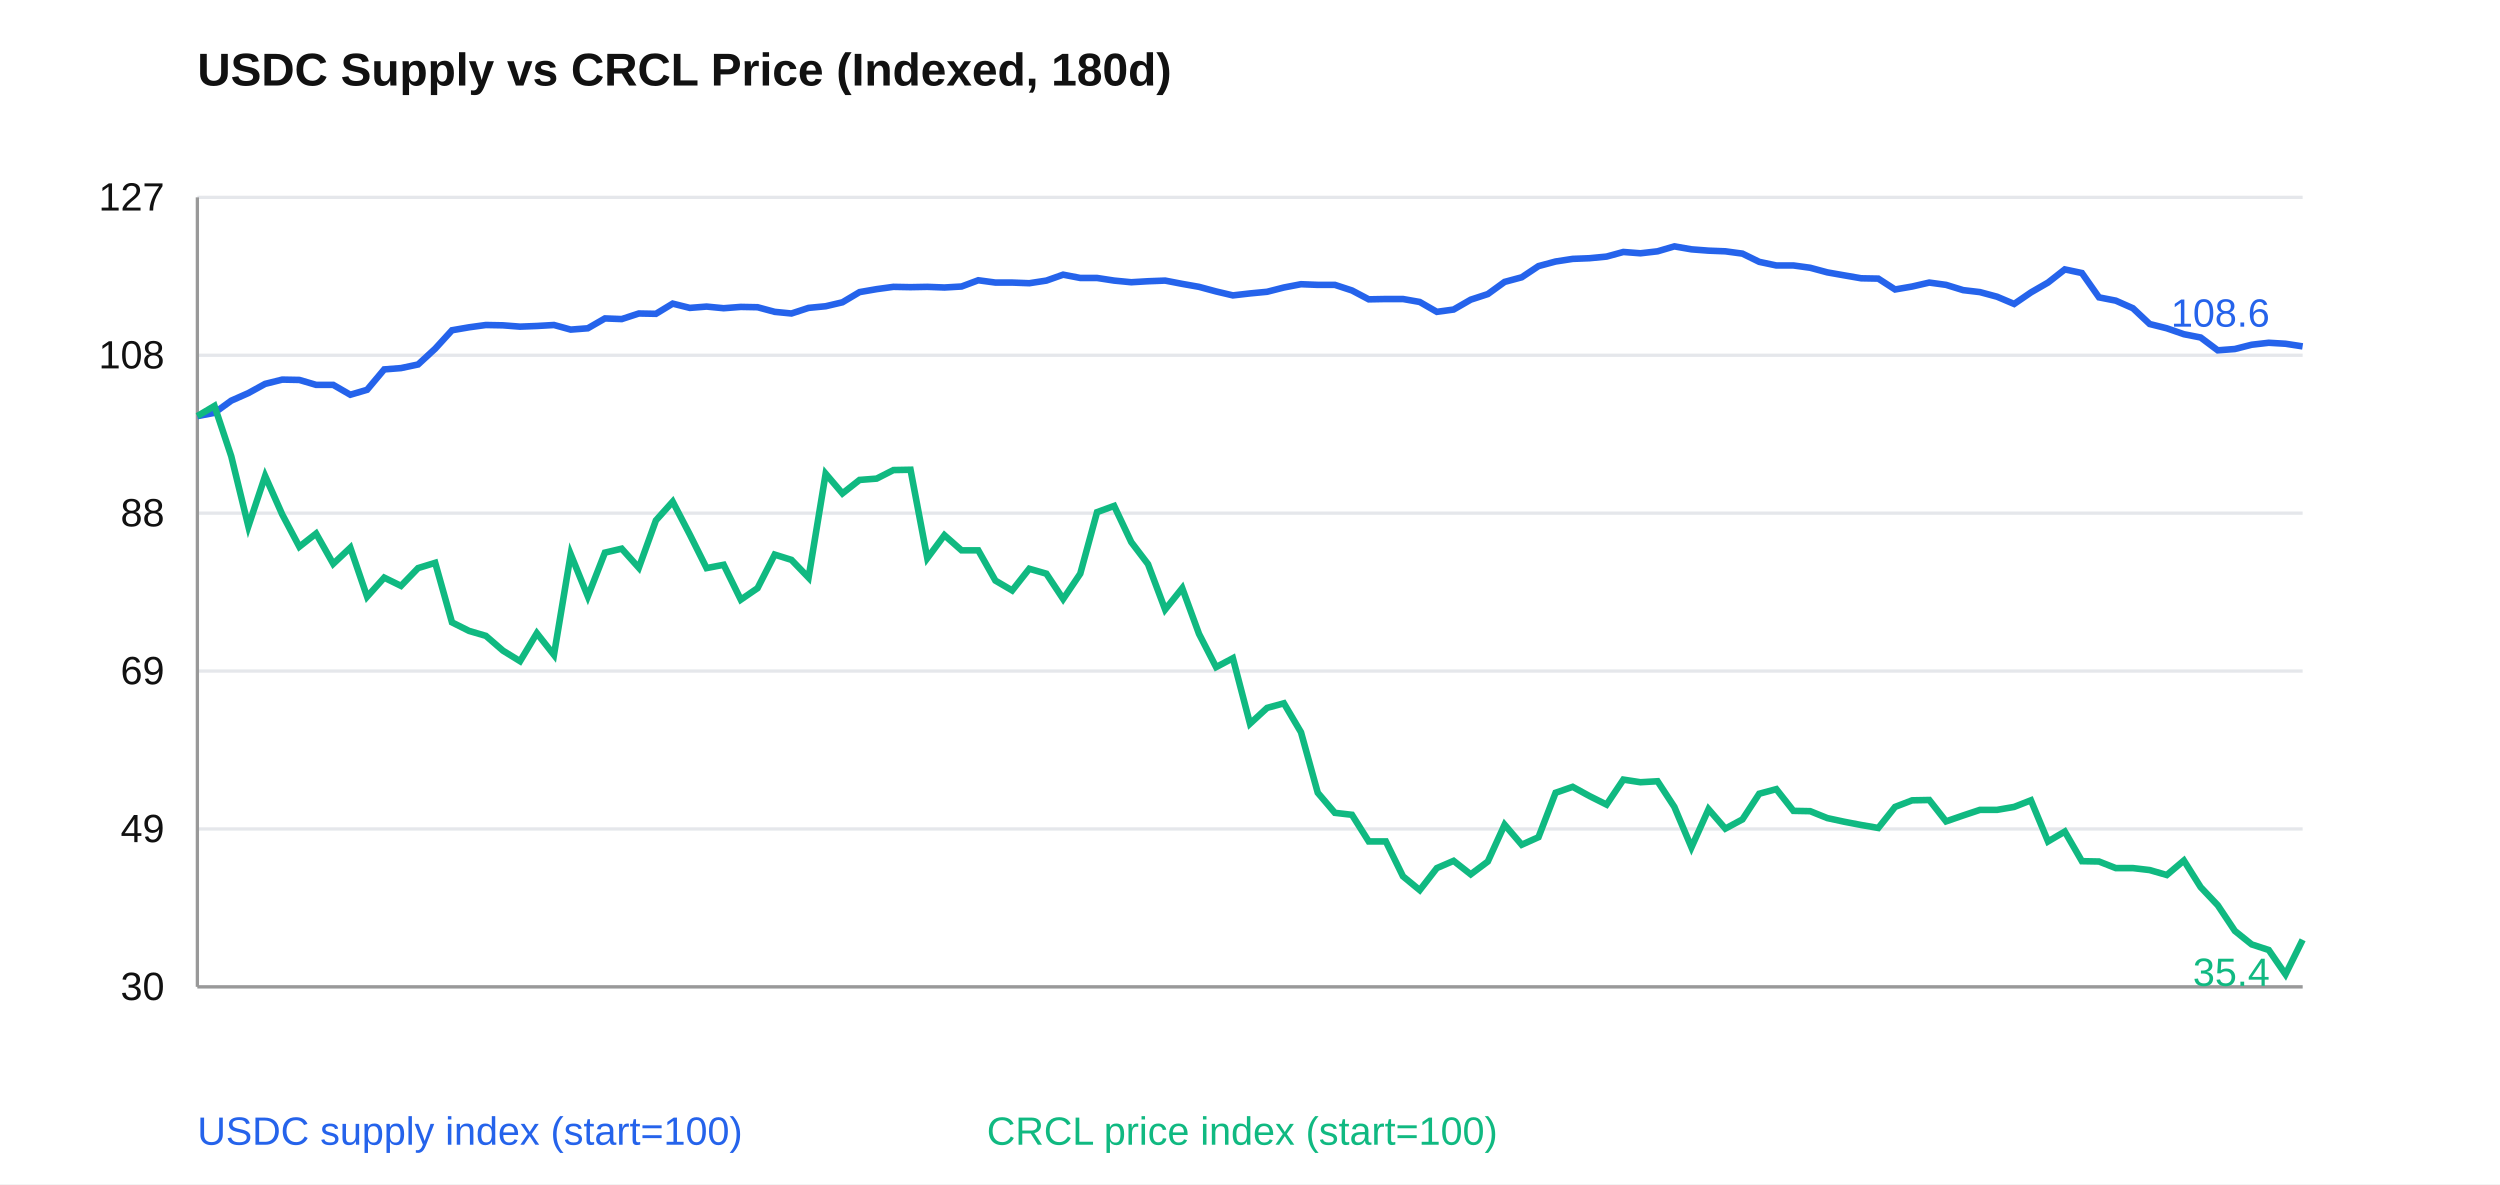
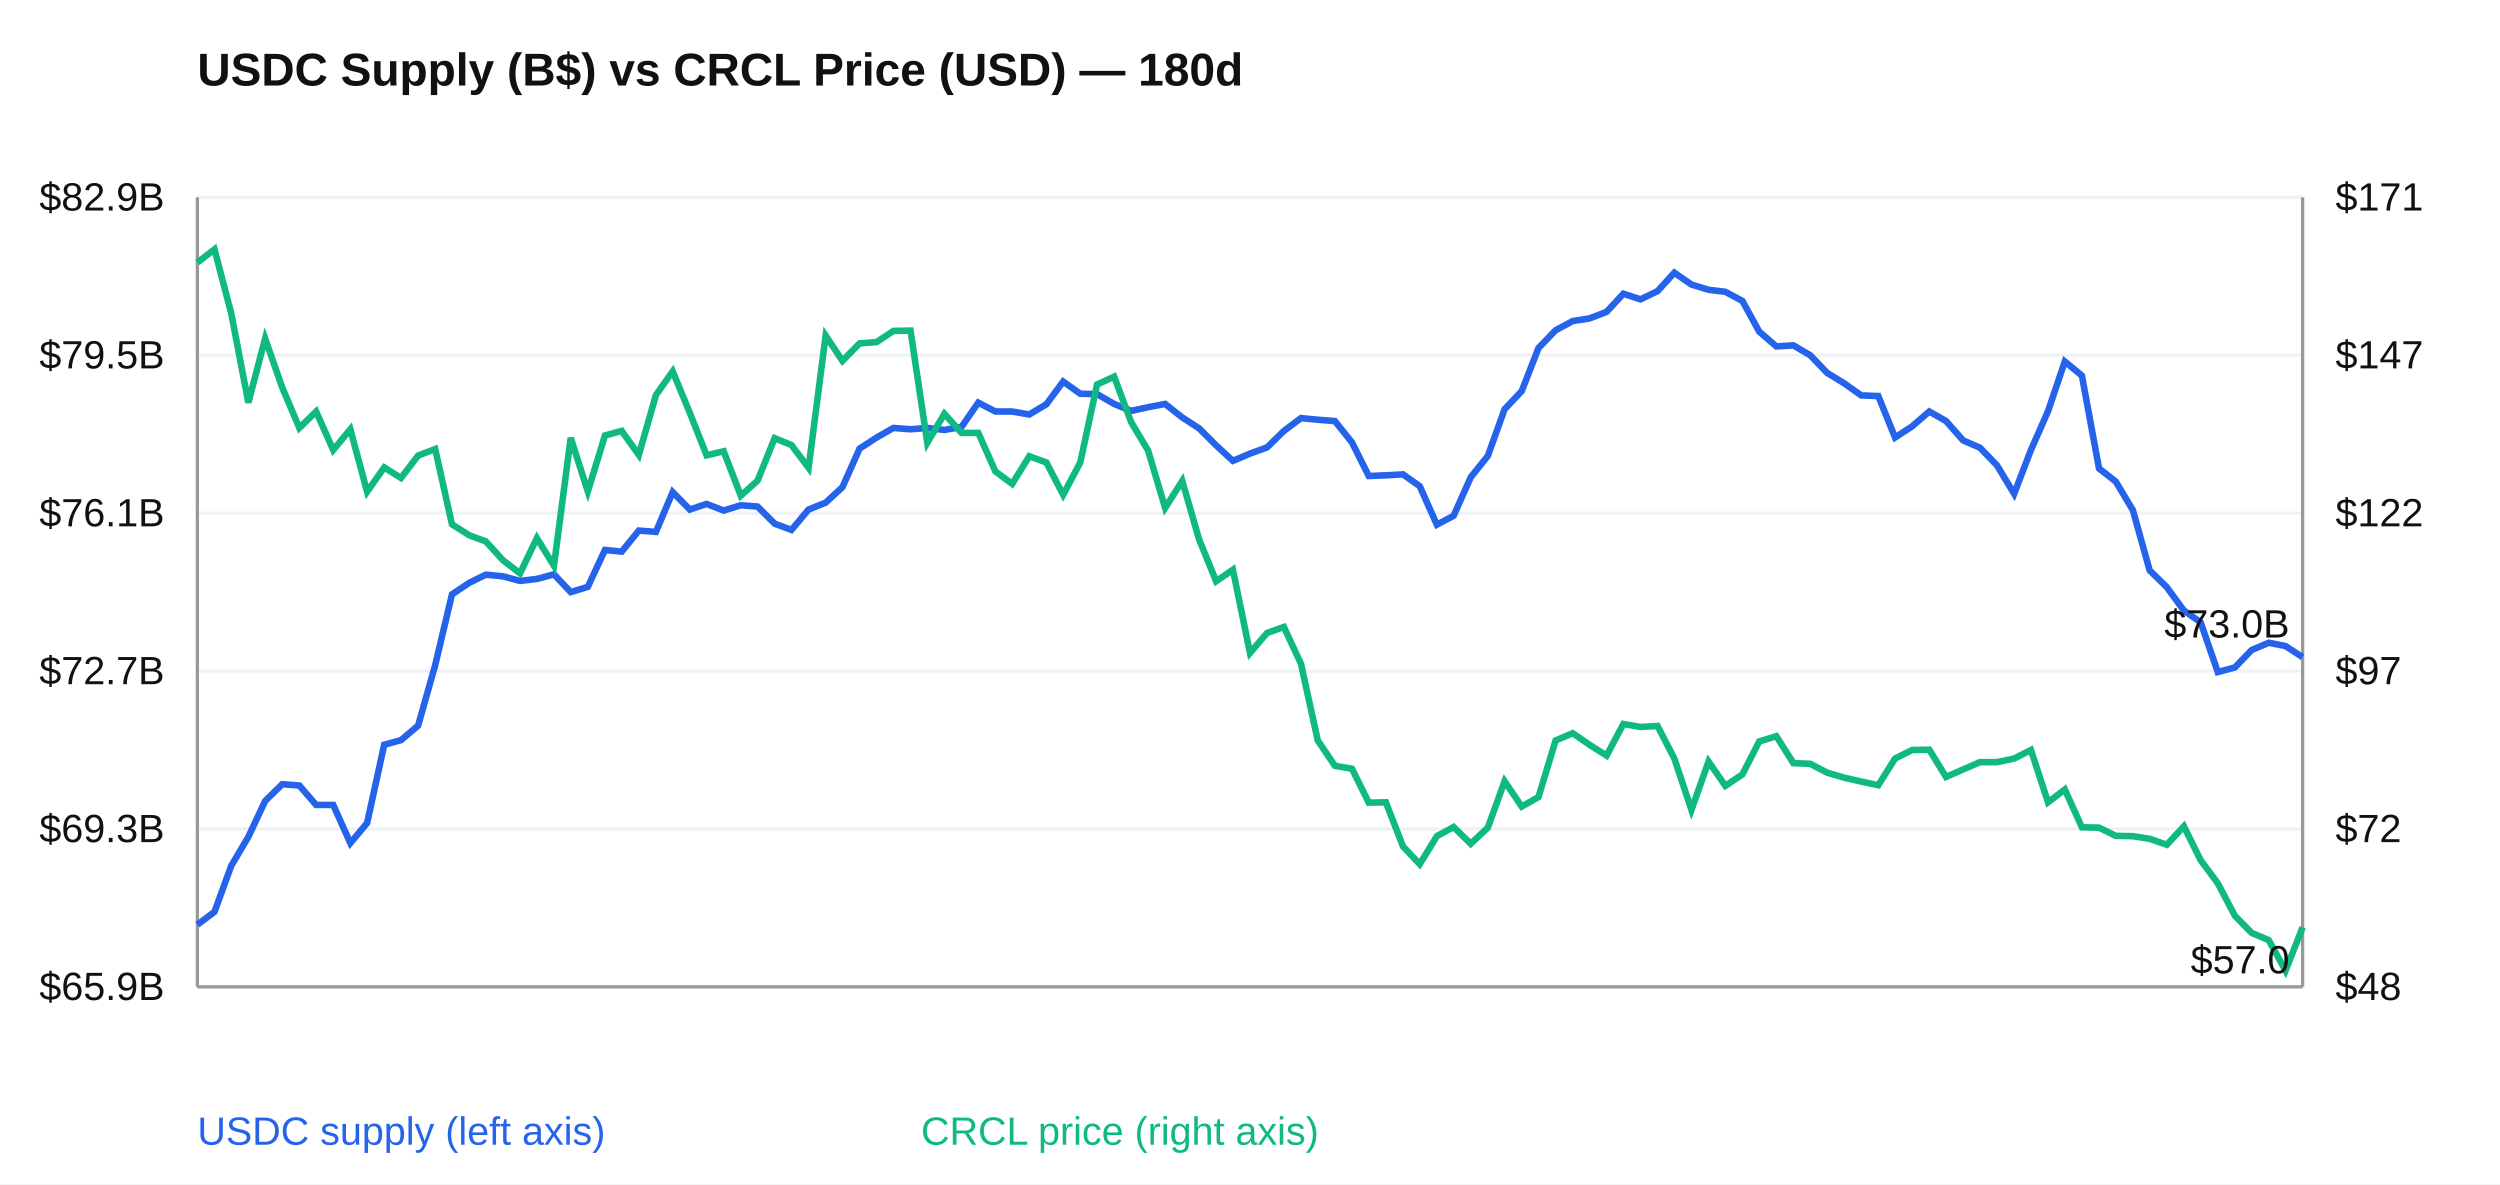
<svg xmlns="http://www.w3.org/2000/svg" width="760" height="360" viewBox="0 0 760 360">
-   <style>text{font-family:Arial, sans-serif;font-size:12px;fill:#111} .axis{stroke:#999;stroke-width:1} .grid{stroke:#e5e7eb;stroke-width:1} .lineU{fill:none;stroke:#2563eb;stroke-width:2} .lineC{fill:none;stroke:#10b981;stroke-width:2}</style>
+   <style>text{font-family:Arial, sans-serif;font-size:12px;fill:#111} .axis{stroke:#999;stroke-width:1} .grid{stroke:#eef2f7;stroke-width:1} .lineU{fill:none;stroke:#2563eb;stroke-width:2} .lineC{fill:none;stroke:#10b981;stroke-width:2}</style>
  <rect width="760" height="360" fill="white" />
  <line class="grid" x1="60" y1="300.0" x2="700" y2="300.0" />
-   <text x="50" y="304.0" text-anchor="end">30</text>
+   <text x="50" y="304.0" text-anchor="end" fill="#2563eb">$65.9B</text>
  <line class="grid" x1="60" y1="252.0" x2="700" y2="252.0" />
-   <text x="50" y="256.0" text-anchor="end">49</text>
+   <text x="50" y="256.0" text-anchor="end" fill="#2563eb">$69.3B</text>
  <line class="grid" x1="60" y1="204.0" x2="700" y2="204.0" />
-   <text x="50" y="208.0" text-anchor="end">69</text>
+   <text x="50" y="208.0" text-anchor="end" fill="#2563eb">$72.7B</text>
  <line class="grid" x1="60" y1="156.0" x2="700" y2="156.0" />
-   <text x="50" y="160.0" text-anchor="end">88</text>
+   <text x="50" y="160.0" text-anchor="end" fill="#2563eb">$76.1B</text>
  <line class="grid" x1="60" y1="108.0" x2="700" y2="108.0" />
-   <text x="50" y="112.0" text-anchor="end">108</text>
+   <text x="50" y="112.0" text-anchor="end" fill="#2563eb">$79.5B</text>
  <line class="grid" x1="60" y1="60.0" x2="700" y2="60.0" />
-   <text x="50" y="64.0" text-anchor="end">127</text>
+   <text x="50" y="64.0" text-anchor="end" fill="#2563eb">$82.9B</text>
+   <text x="710" y="304.0" text-anchor="start" fill="#10b981">$48</text>
+   <text x="710" y="256.0" text-anchor="start" fill="#10b981">$72</text>
+   <text x="710" y="208.0" text-anchor="start" fill="#10b981">$97</text>
+   <text x="710" y="160.0" text-anchor="start" fill="#10b981">$122</text>
+   <text x="710" y="112.0" text-anchor="start" fill="#10b981">$147</text>
+   <text x="710" y="64.0" text-anchor="start" fill="#10b981">$171</text>
  <line class="axis" x1="60" y1="300" x2="700" y2="300" />
  <line class="axis" x1="60" y1="60" x2="60" y2="300" />
-   <polyline class="lineU" points="60.0,126.5 65.2,125.5 70.3,121.8 75.5,119.5 80.6,116.7 85.8,115.4 91.0,115.5 96.1,117.0 101.3,117.0 106.5,120.0 111.6,118.5 116.8,112.3 121.9,111.9 127.1,110.8 132.3,106.0 137.4,100.4 142.6,99.5 147.7,98.8 152.9,98.9 158.1,99.3 163.2,99.1 168.4,98.8 173.5,100.2 178.7,99.8 183.9,96.8 189.0,97.0 194.2,95.3 199.4,95.4 204.5,92.3 209.7,93.6 214.8,93.2 220.0,93.7 225.2,93.3 230.3,93.4 235.5,94.8 240.6,95.3 245.8,93.6 251.0,93.1 256.1,91.9 261.3,88.8 266.5,87.9 271.6,87.2 276.8,87.3 281.9,87.2 287.1,87.4 292.3,87.1 297.4,85.2 302.6,85.9 307.7,85.9 312.9,86.1 318.1,85.3 323.2,83.5 328.4,84.5 333.5,84.5 338.7,85.3 343.9,85.8 349.0,85.5 354.2,85.3 359.4,86.3 364.5,87.2 369.7,88.6 374.8,89.8 380.0,89.2 385.2,88.7 390.3,87.4 395.5,86.4 400.6,86.6 405.8,86.6 411.0,88.3 416.1,91.0 421.3,90.9 426.5,90.9 431.6,91.8 436.8,94.8 441.9,94.1 447.1,91.1 452.3,89.4 457.4,85.7 462.6,84.3 467.7,80.9 472.9,79.5 478.1,78.7 483.2,78.5 488.4,78.0 493.5,76.6 498.7,77.0 503.9,76.4 509.0,74.9 514.2,75.8 519.4,76.2 524.5,76.4 529.7,77.1 534.8,79.6 540.0,80.7 545.2,80.7 550.3,81.4 555.5,82.8 560.6,83.7 565.8,84.6 571.0,84.7 576.1,88.0 581.3,87.1 586.5,85.9 591.6,86.6 596.8,88.2 601.9,88.8 607.1,90.2 612.3,92.4 617.4,88.9 622.6,85.9 627.7,81.9 632.9,83.0 638.1,90.4 643.2,91.4 648.4,93.7 653.5,98.5 658.7,99.8 663.9,101.6 669.0,102.6 674.2,106.5 679.4,106.1 684.5,104.8 689.7,104.2 694.8,104.5 700.0,105.3" />
-   <polyline class="lineC" points="60.0,126.5 65.2,123.4 70.3,138.7 75.5,160.0 80.6,144.7 85.8,156.4 91.0,166.2 96.1,162.2 101.3,171.4 106.5,166.5 111.6,181.4 116.8,175.6 121.9,178.1 127.1,172.7 132.3,171.1 137.4,189.2 142.6,191.8 147.7,193.3 152.9,197.8 158.1,201.0 163.2,192.5 168.4,199.1 173.5,168.5 178.7,181.3 183.9,168.0 189.0,166.8 194.2,172.6 199.4,158.2 204.5,152.5 209.7,162.5 214.8,172.7 220.0,171.7 225.2,182.3 230.3,178.8 235.5,168.6 240.6,170.2 245.8,175.6 251.0,144.0 256.1,150.0 261.3,145.9 266.5,145.5 271.6,142.9 276.8,142.8 281.9,169.7 287.1,162.7 292.3,167.3 297.4,167.3 302.6,176.5 307.7,179.5 312.9,172.9 318.1,174.4 323.2,182.1 328.4,174.4 333.5,155.7 338.7,153.8 343.9,164.8 349.0,171.5 354.2,185.3 359.4,178.8 364.5,192.7 369.7,202.8 374.8,200.1 380.0,220.0 385.2,215.2 390.3,213.8 395.5,222.6 400.6,241.0 405.8,247.1 411.0,247.7 416.1,255.8 421.3,255.8 426.5,266.4 431.6,270.6 436.8,263.9 441.9,261.7 447.1,265.8 452.3,261.9 457.4,250.7 462.6,256.8 467.7,254.5 472.9,241.0 478.1,239.2 483.2,242.0 488.4,244.6 493.5,237.0 498.7,237.8 503.9,237.5 509.0,245.3 514.2,257.6 519.4,246.0 524.5,251.9 529.7,249.1 534.8,241.3 540.0,239.9 545.2,246.5 550.3,246.6 555.5,248.7 560.6,249.8 565.8,250.8 571.0,251.7 576.1,245.3 581.3,243.3 586.5,243.2 591.6,249.7 596.8,247.9 601.9,246.2 607.1,246.2 612.3,245.3 617.4,243.3 622.6,255.8 627.7,252.8 632.9,261.8 638.1,261.9 643.2,263.9 648.4,263.9 653.5,264.5 658.7,266.0 663.9,261.6 669.0,269.7 674.2,275.2 679.4,283.0 684.5,287.1 689.7,288.8 694.8,296.2 700.0,285.7" />
-   <text x="60" y="26" style="font-size:14px;font-weight:bold">USDC Supply vs CRCL Price (Indexed, 180d)</text>
-   <text x="60" y="348" style="font-size:12px;fill:#2563eb">USDC supply index (start=100)</text>
-   <text x="300" y="348" style="font-size:12px;fill:#10b981">CRCL price index (start=100)</text>
-   <text x="690" y="99.3" text-anchor="end" style="fill:#2563eb">108.6</text>
-   <text x="690" y="299.7" text-anchor="end" style="fill:#10b981">35.4</text>
+   <line class="axis" x1="700" y1="60" x2="700" y2="300" />
+   <polyline class="lineU" points="60.0,281.1 65.2,277.2 70.3,263.2 75.5,254.4 80.6,243.5 85.8,238.4 91.0,238.8 96.1,244.7 101.3,244.7 106.5,256.3 111.6,250.2 116.8,226.4 121.9,225.0 127.1,220.6 132.3,202.2 137.4,180.7 142.6,177.2 147.7,174.7 152.9,175.2 158.1,176.6 163.2,176.0 168.4,174.6 173.5,180.0 178.7,178.4 183.9,167.2 189.0,167.7 194.2,161.3 199.4,161.7 204.5,149.6 209.7,154.9 214.8,153.2 220.0,155.2 225.2,153.6 230.3,154.0 235.5,159.2 240.6,161.1 245.8,154.9 251.0,152.8 256.1,148.1 261.3,136.4 266.5,133.0 271.6,130.1 276.8,130.5 281.9,130.1 287.1,130.7 292.3,129.8 297.4,122.4 302.6,125.1 307.7,125.1 312.9,126.0 318.1,122.9 323.2,116.0 328.4,119.7 333.5,119.8 338.7,122.8 343.9,124.9 349.0,123.8 354.2,122.8 359.4,126.9 364.5,130.2 369.7,135.4 374.8,140.1 380.0,137.9 385.2,136.0 390.3,131.0 395.5,127.1 400.6,127.6 405.8,128.0 411.0,134.5 416.1,144.7 421.3,144.5 426.5,144.2 431.6,147.8 436.8,159.5 441.9,156.8 447.1,145.1 452.3,138.6 457.4,124.4 462.6,118.9 467.7,105.8 472.9,100.4 478.1,97.6 483.2,96.8 488.4,94.8 493.5,89.3 498.7,91.0 503.9,88.5 509.0,82.9 514.2,86.5 519.4,88.1 524.5,88.7 529.7,91.5 534.8,100.8 540.0,105.3 545.2,105.0 550.3,108.0 555.5,113.4 560.6,116.5 565.8,120.2 571.0,120.4 576.1,133.0 581.3,129.6 586.5,125.1 591.6,128.0 596.8,133.9 601.9,136.1 607.1,141.5 612.3,150.1 617.4,136.8 622.6,125.0 627.7,109.9 632.9,114.2 638.1,142.4 643.2,146.4 648.4,155.1 653.5,173.4 658.7,178.5 663.9,185.6 669.0,189.2 674.2,204.3 679.4,202.9 684.5,197.6 689.7,195.4 694.8,196.4 700.0,199.8" />
+   <polyline class="lineC" points="60.0,79.8 65.2,75.8 70.3,95.3 75.5,122.4 80.6,102.9 85.8,117.8 91.0,130.1 96.1,125.1 101.3,136.8 106.5,130.5 111.6,149.5 116.8,142.1 121.9,145.3 127.1,138.5 132.3,136.5 137.4,159.4 142.6,162.7 147.7,164.6 152.9,170.3 158.1,174.3 163.2,163.6 168.4,172.0 173.5,133.1 178.7,149.4 183.9,132.4 189.0,131.0 194.2,138.3 199.4,120.1 204.5,112.9 209.7,125.5 214.8,138.4 220.0,137.2 225.2,150.7 230.3,146.1 235.5,133.2 240.6,135.3 245.8,142.2 251.0,102.0 256.1,109.7 261.3,104.4 266.5,104.0 271.6,100.6 276.8,100.5 281.9,134.6 287.1,125.8 292.3,131.6 297.4,131.6 302.6,143.3 307.7,147.1 312.9,138.7 318.1,140.6 323.2,150.4 328.4,140.6 333.5,116.9 338.7,114.5 343.9,128.4 349.0,136.9 354.2,154.4 359.4,146.2 364.5,163.9 369.7,176.7 374.8,173.2 380.0,198.5 385.2,192.4 390.3,190.6 395.5,201.8 400.6,225.1 405.8,232.8 411.0,233.7 416.1,244.0 421.3,243.9 426.5,257.3 431.6,262.7 436.8,254.2 441.9,251.4 447.1,256.5 452.3,251.6 457.4,237.5 462.6,245.2 467.7,242.3 472.9,225.1 478.1,222.9 483.2,226.4 488.4,229.7 493.5,220.1 498.7,221.0 503.9,220.7 509.0,230.6 514.2,246.2 519.4,231.5 524.5,238.9 529.7,235.4 534.8,225.4 540.0,223.8 545.2,232.0 550.3,232.2 555.5,234.9 560.6,236.4 565.8,237.6 571.0,238.7 576.1,230.6 581.3,228.0 586.5,227.9 591.6,236.2 596.8,233.9 601.9,231.7 607.1,231.7 612.3,230.6 617.4,228.0 622.6,243.9 627.7,240.0 632.9,251.5 638.1,251.6 643.2,254.1 648.4,254.2 653.5,255.0 658.7,256.8 663.9,251.2 669.0,261.5 674.2,268.5 679.4,278.4 684.5,283.6 689.7,285.8 694.8,295.1 700.0,281.9" />
+   <text x="60" y="26" style="font-size:14px;font-weight:bold">USDC Supply (B$) vs CRCL Price (USD) — 180d</text>
+   <text x="60" y="348" style="font-size:12px;fill:#2563eb">USDC supply (left axis)</text>
+   <text x="280" y="348" style="font-size:12px;fill:#10b981">CRCL price (right axis)</text>
+   <text x="696" y="193.8" text-anchor="end" fill="#2563eb">$73.0B</text>
+   <text x="696" y="295.9" text-anchor="end" fill="#10b981">$57.0</text>
</svg>
